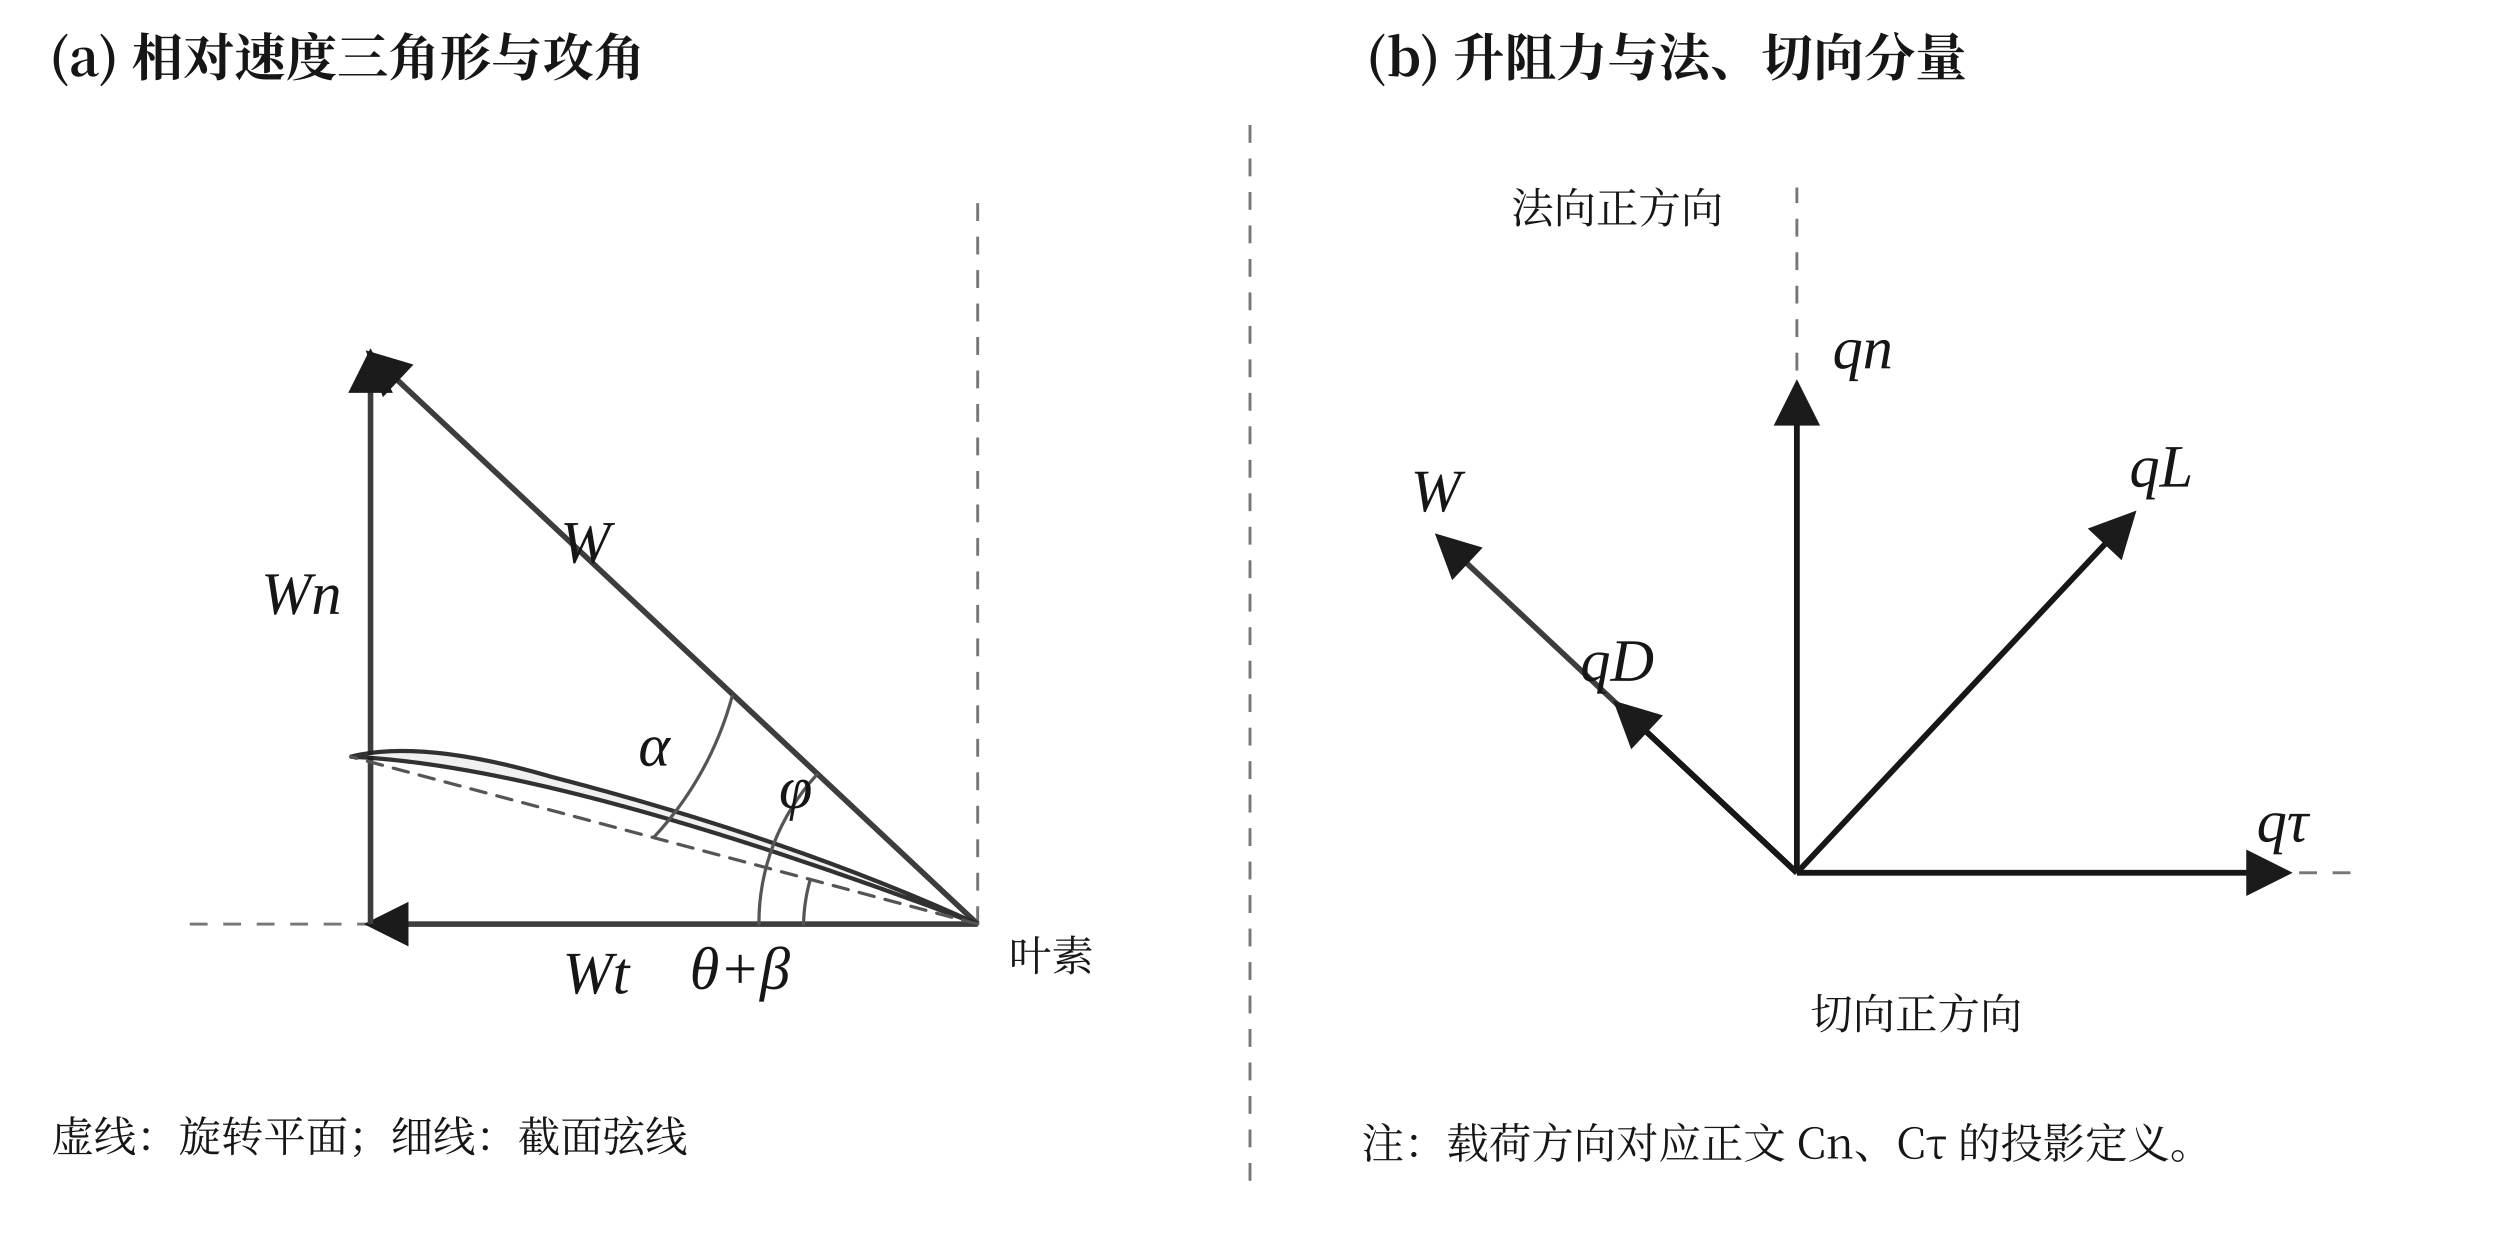
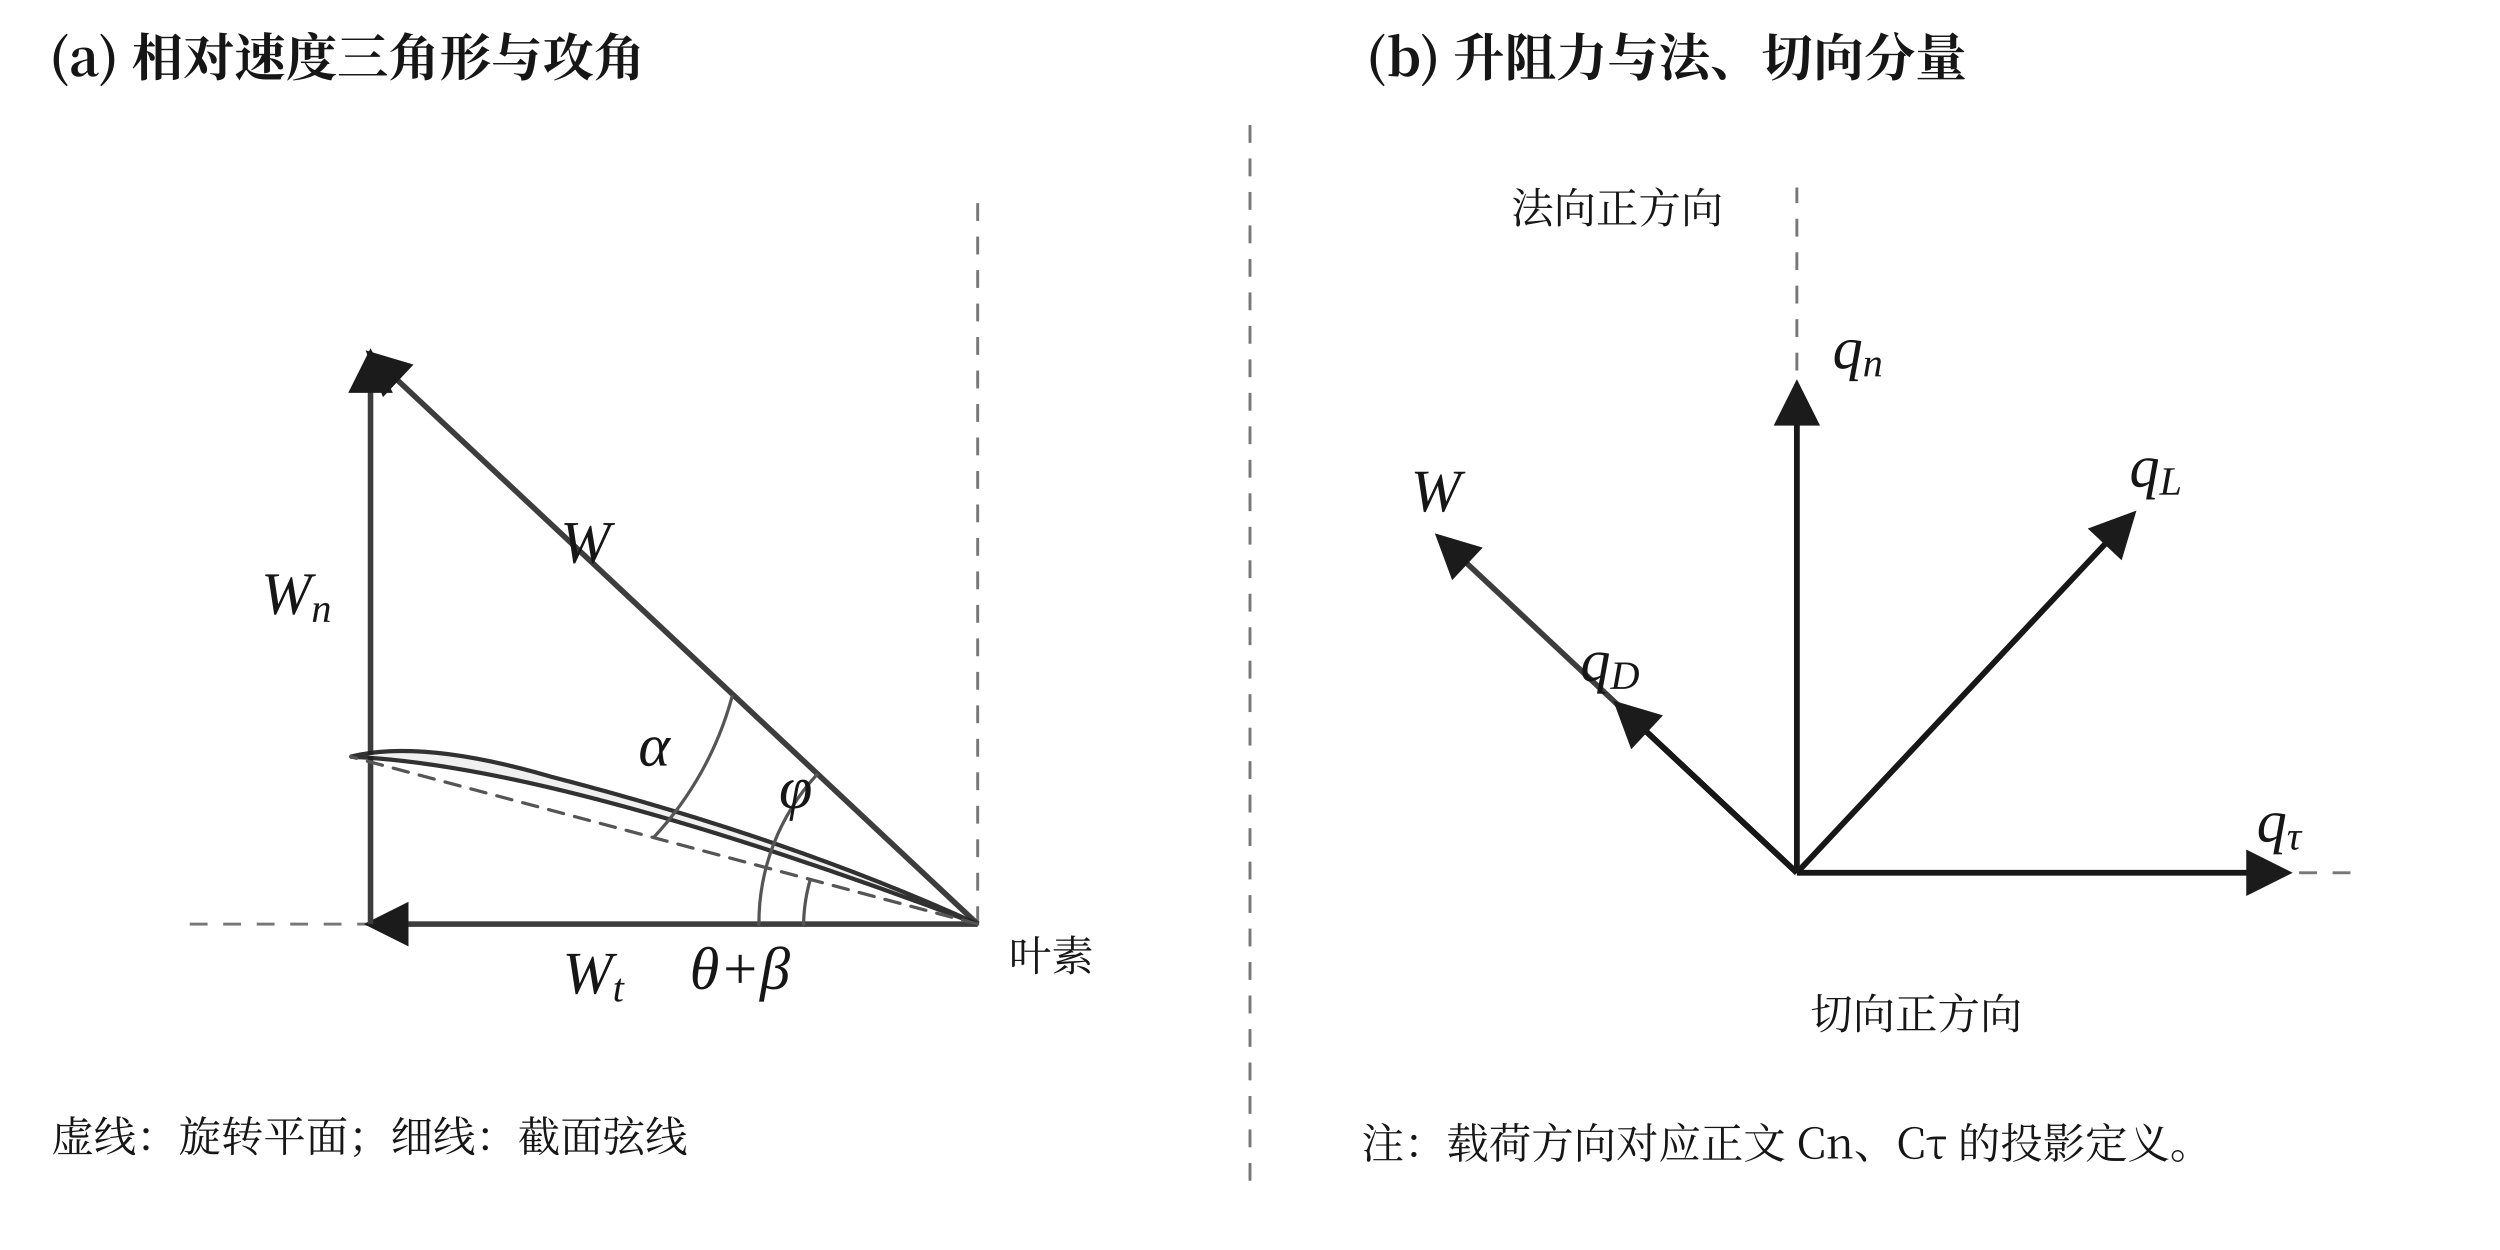
<svg xmlns="http://www.w3.org/2000/svg" width="1120" height="560" viewBox="0 0 1120 560">
  <defs>
    <marker id="arrow" markerWidth="8" markerHeight="8" refX="6.8" refY="4" orient="auto" markerUnits="strokeWidth">
      <path d="M0 0L8 4L0 8z" fill="#1b1b1b" />
    </marker>
    <marker id="smallarrow" markerWidth="6" markerHeight="6" refX="3" refY="3" orient="auto" markerUnits="strokeWidth">
      <path d="M0 0L6 3L0 6z" fill="#202020" />
    </marker>
  </defs>
  <style>
text {font-family:"Noto Serif CJK SC","Songti SC","SimSun",serif;fill:#161616;font-size:22px}
.math{font-family:"Liberation Serif","Times New Roman",serif;font-size:27px;font-style:italic}
.small{font-size:19px}.part{font-family:"Noto Serif CJK SC",serif;font-size:23px;font-weight:600}
.line{fill:none;stroke:#191919;stroke-width:2.2;stroke-linecap:round;stroke-linejoin:round}
.thin{fill:none;stroke:#555;stroke-width:1.45;stroke-linecap:round;stroke-linejoin:round}
.guide{fill:none;stroke:#777;stroke-width:1.3;stroke-dasharray:8 7}
.arrow{fill:none;stroke:#171717;stroke-width:2.3;marker-end:url(#arrow)}
.vel{fill:none;stroke:#3d3d3d;stroke-width:2.5;marker-end:url(#arrow)}
.force{fill:none;stroke:#171717;stroke-width:2.6;marker-end:url(#arrow)}
.pale{fill:#efefef;stroke:#202020;stroke-width:1.9}
.dim{fill:none;stroke:#252525;stroke-width:1.35;marker-start:url(#smallarrow);marker-end:url(#smallarrow)}
</style>
  <rect width="1120" height="560" fill="white" />
  <text x="22" y="34" class="part">(a) 相对速度三角形与攻角</text>
  <text x="612" y="34" class="part">(b) 升阻力与法、切向分量</text>
  <path d="M560 56V535" class="guide" />
  <path d="M438 414H78 M438 414V91" class="guide" />
  <path d="M438 414L166 414" class="vel" />
  <path d="M166 414L166 159" class="vel" />
  <path d="M438 414L166 159" class="vel" />
  <path d="M438 414 Q355 376 247 348 Q189 331 157 339 Q250 343 438 414Z" class="pale" opacity=".92" />
  <path d="M438 414L157 339" class="thin" stroke-dasharray="7 5" />
  <path d="M340 414 A98 98 0 0 1 366 347" class="thin" />
  <path d="M360 414 A78 78 0 0 1 363 394" class="thin" />
  <path d="M293 375 A150 150 0 0 0 328 312" class="thin" />
  <text x="349" y="362" class="math">φ</text>
  <text x="309" y="443" class="math">θ+β</text>
  <text x="286" y="343" class="math">α</text>
  <text x="251" y="252" class="math">W</text>
-   <text x="252" y="445" class="math">Wt</text>
-   <text x="117" y="275" class="math">Wn</text>
+   <text x="252" y="445" class="math">W<tspan baseline-shift="sub" font-size="18">t</tspan>
+   </text>
+   <text x="117" y="275" class="math">W<tspan baseline-shift="sub" font-size="18">n</tspan>
+   </text>
  <text x="452" y="435" class="small">叶素</text>
  <text x="23" y="516" class="small">虚线：旋转平面；细线：截面弦线</text>
  <path d="M805 391H1058 M805 391V84" class="guide" />
  <path d="M805 391L645 241" class="vel" />
  <path d="M805 391L725 316" class="force" />
  <path d="M805 391L955 231" class="force" />
  <path d="M805 391L805 173" class="force" />
  <path d="M805 391L1024 391" class="force" />
  <text x="632" y="229" class="math">W</text>
-   <text x="708" y="305" class="math">qD</text>
-   <text x="954" y="218" class="math">qL</text>
-   <text x="821" y="165" class="math">qn</text>
-   <text x="1011" y="377" class="math">qτ</text>
+   <text x="708" y="305" class="math">q<tspan baseline-shift="sub" font-size="18">D</tspan>
+   </text>
+   <text x="954" y="218" class="math">q<tspan baseline-shift="sub" font-size="18">L</tspan>
+   </text>
+   <text x="821" y="165" class="math">q<tspan baseline-shift="sub" font-size="18">n</tspan>
+   </text>
+   <text x="1011" y="377" class="math">q<tspan baseline-shift="sub" font-size="18">τ</tspan>
+   </text>
  <text x="811" y="461" class="small">切向正方向</text>
  <text x="772" y="100" class="small" text-anchor="end">法向正方向</text>
  <text x="610" y="519" class="small">注：载荷方向对应正文 Cn、Cτ 的投影定义。</text>
</svg>
